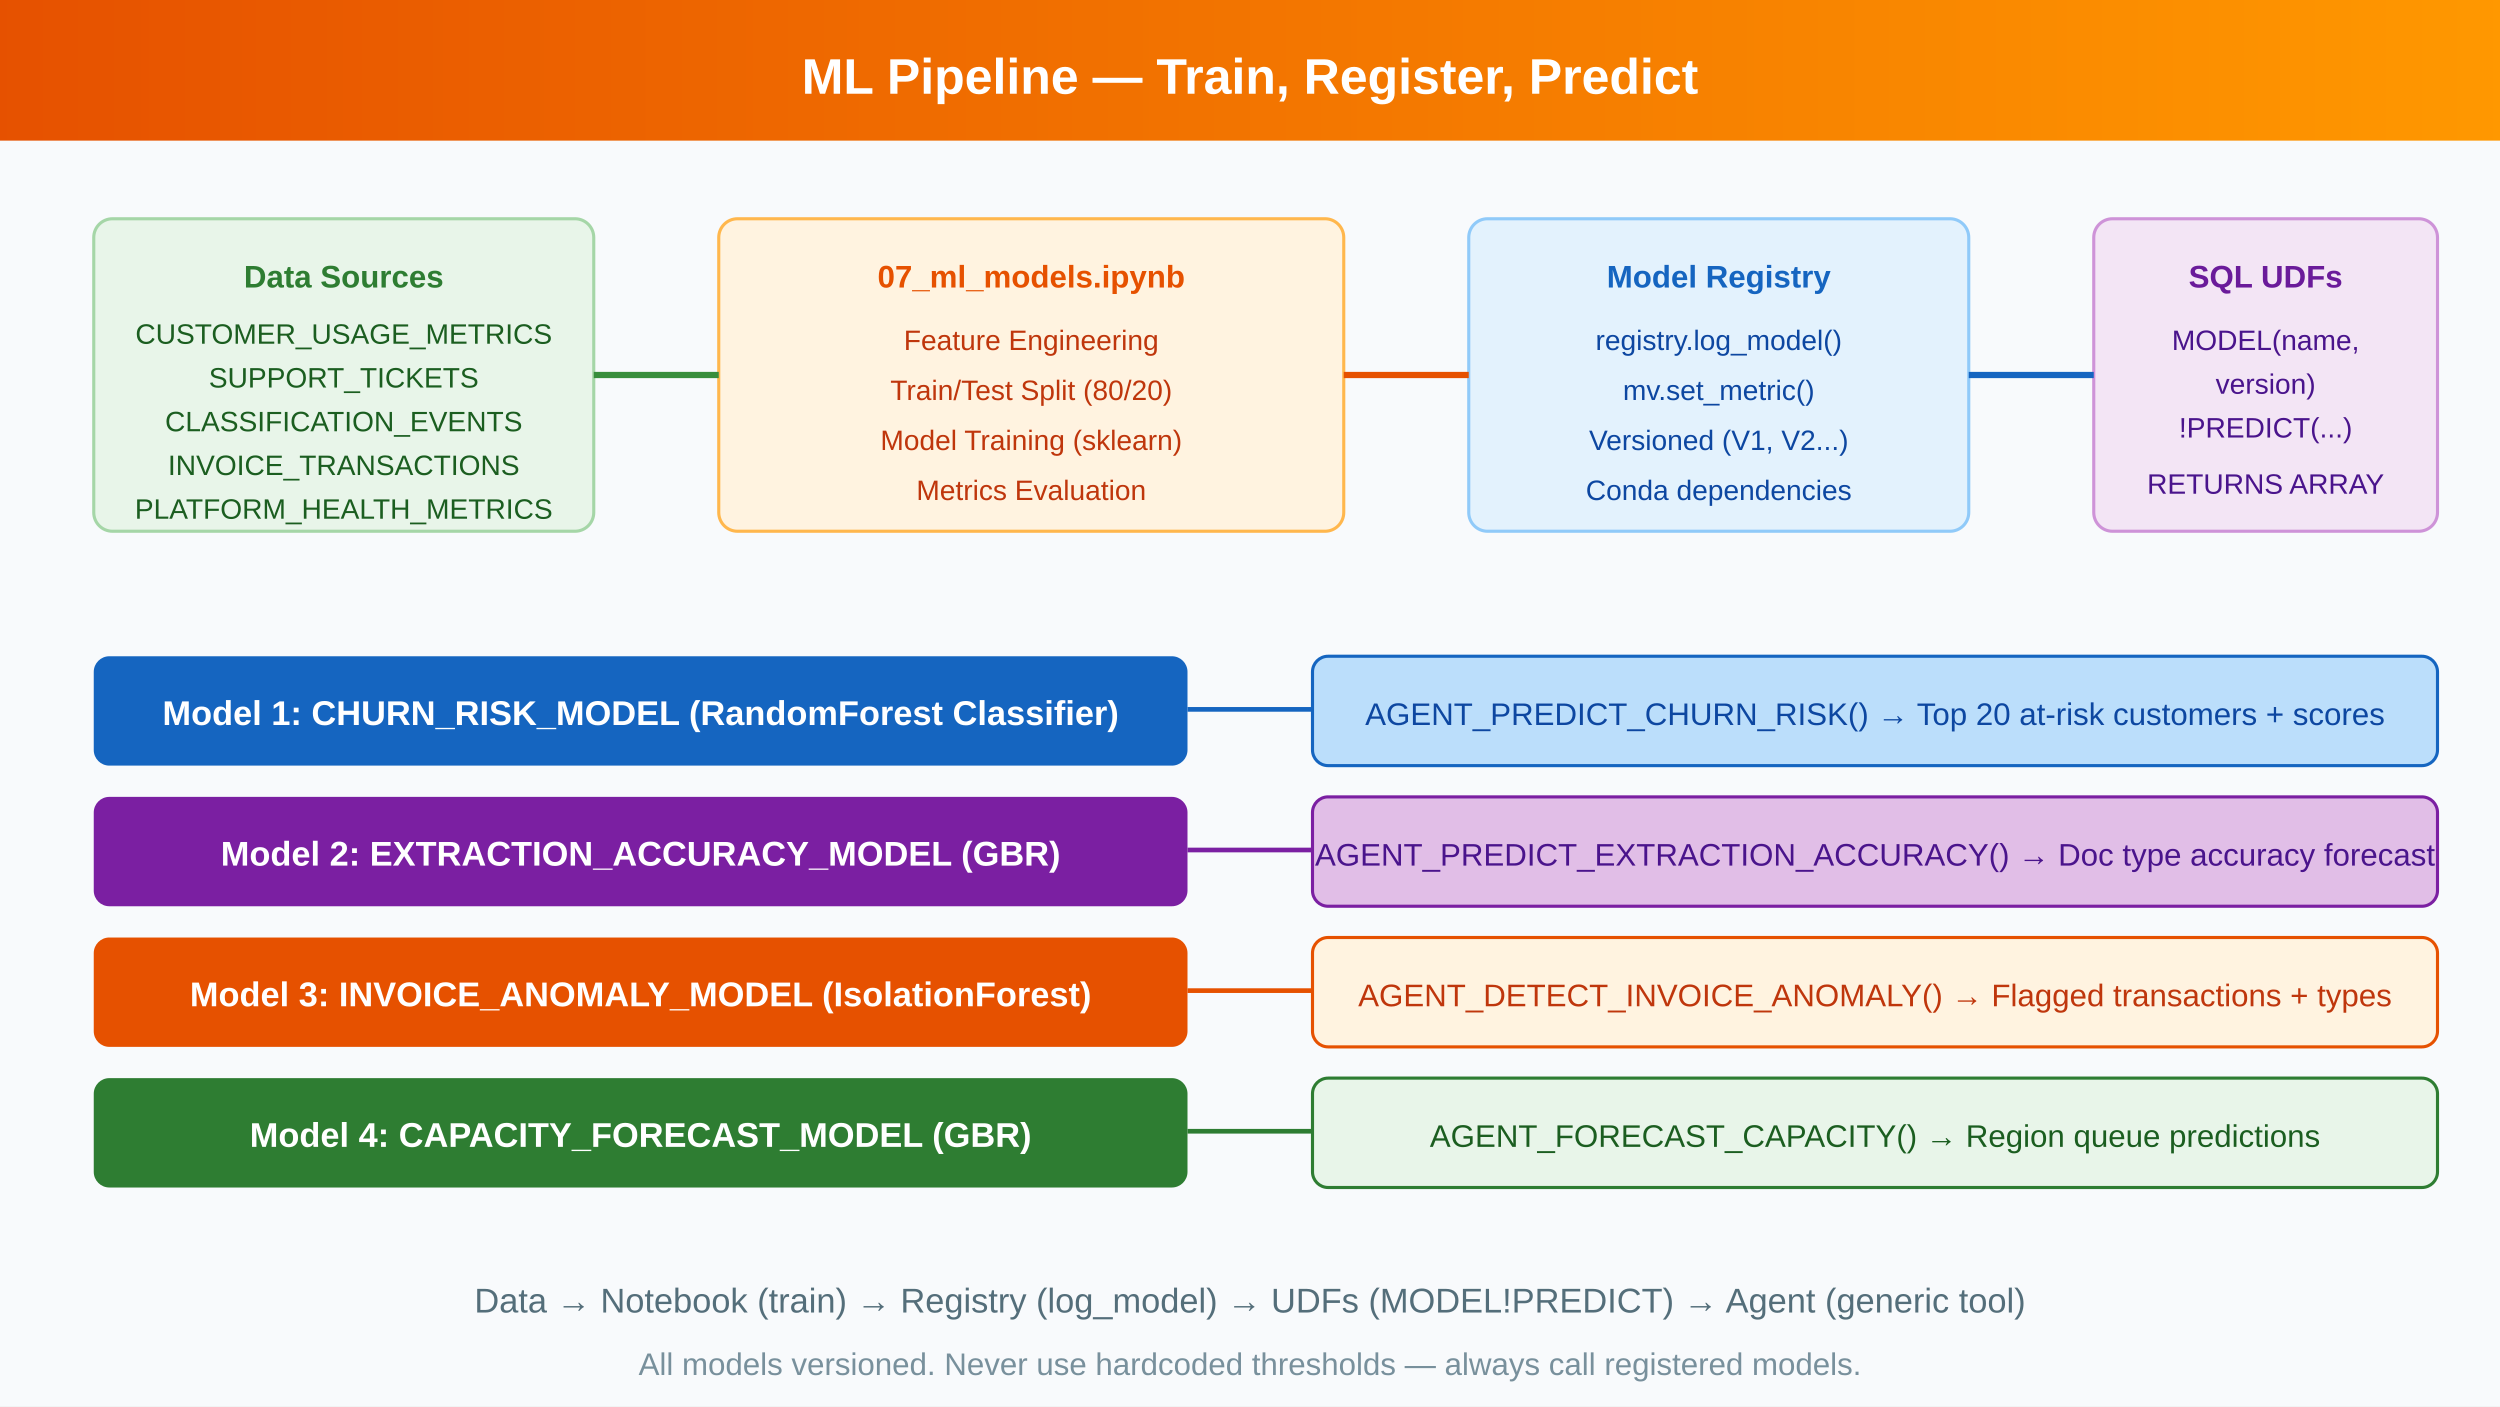
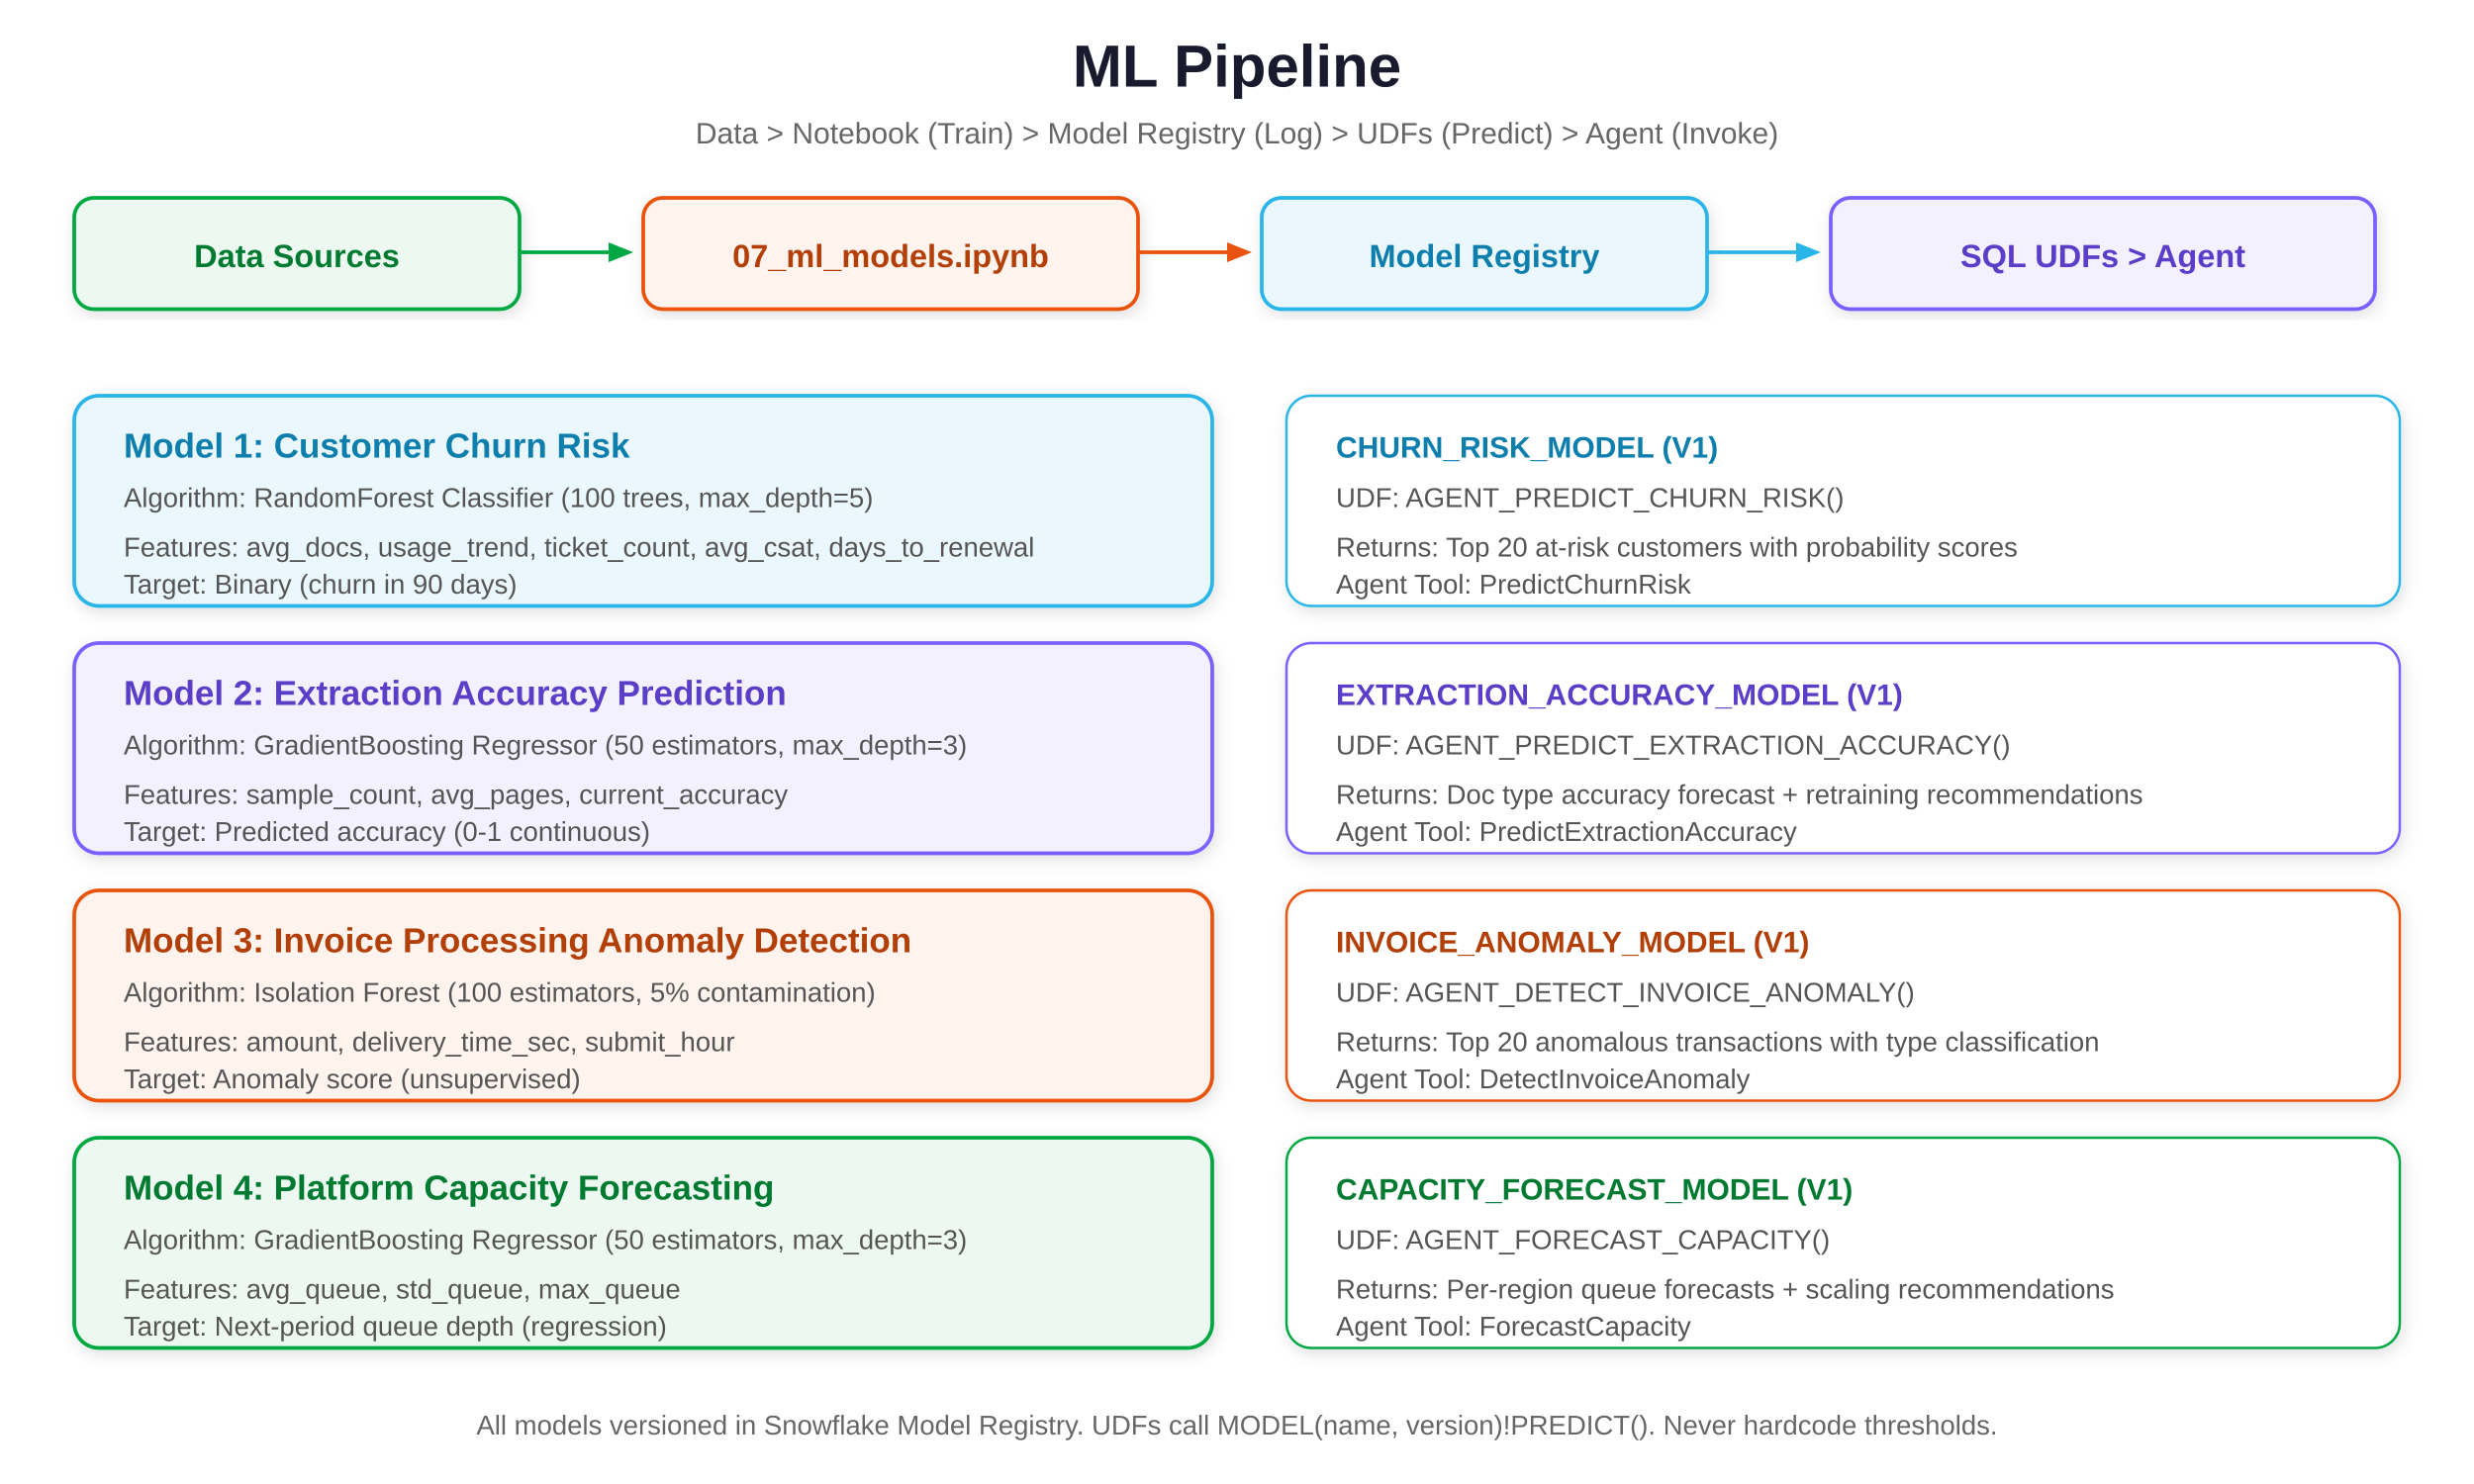
- <svg xmlns="http://www.w3.org/2000/svg" viewBox="0 0 800 450" font-family="Segoe UI, Arial, sans-serif">
+ <svg xmlns="http://www.w3.org/2000/svg" viewBox="0 0 1000 600" font-family="Segoe UI, Arial, sans-serif">
  <defs>
-     <linearGradient id="mlGrad" x1="0%" y1="0%" x2="100%" y2="0%">
-       <stop offset="0%" style="stop-color:#E65100" />
-       <stop offset="100%" style="stop-color:#FF9800" />
-     </linearGradient>
+     <filter id="sh">
+       <feDropShadow dx="1" dy="2" stdDeviation="3" flood-color="#000" flood-opacity="0.12" />
+     </filter>
+     <filter id="shLg">
+       <feDropShadow dx="2" dy="3" stdDeviation="5" flood-color="#000" flood-opacity="0.15" />
+     </filter>
  </defs>
-   <rect width="800" height="450" fill="#f8fafc" />
-   <rect x="0" y="0" width="800" height="45" fill="url(#mlGrad)" />
-   <text x="400" y="30" text-anchor="middle" fill="white" font-size="16" font-weight="bold">ML Pipeline — Train, Register, Predict</text>
-   <rect x="30" y="70" width="160" height="100" rx="6" fill="#E8F5E9" stroke="#A5D6A7" />
-   <text x="110" y="92" text-anchor="middle" fill="#2E7D32" font-size="10" font-weight="bold">Data Sources</text>
-   <text x="110" y="110" text-anchor="middle" fill="#1B5E20" font-size="9">CUSTOMER_USAGE_METRICS</text>
-   <text x="110" y="124" text-anchor="middle" fill="#1B5E20" font-size="9">SUPPORT_TICKETS</text>
-   <text x="110" y="138" text-anchor="middle" fill="#1B5E20" font-size="9">CLASSIFICATION_EVENTS</text>
-   <text x="110" y="152" text-anchor="middle" fill="#1B5E20" font-size="9">INVOICE_TRANSACTIONS</text>
-   <text x="110" y="166" text-anchor="middle" fill="#1B5E20" font-size="9">PLATFORM_HEALTH_METRICS</text>
-   <rect x="230" y="70" width="200" height="100" rx="6" fill="#FFF3E0" stroke="#FFB74D" />
-   <text x="330" y="92" text-anchor="middle" fill="#E65100" font-size="10" font-weight="bold">07_ml_models.ipynb</text>
-   <text x="330" y="112" text-anchor="middle" fill="#BF360C" font-size="9">Feature Engineering</text>
-   <text x="330" y="128" text-anchor="middle" fill="#BF360C" font-size="9">Train/Test Split (80/20)</text>
-   <text x="330" y="144" text-anchor="middle" fill="#BF360C" font-size="9">Model Training (sklearn)</text>
-   <text x="330" y="160" text-anchor="middle" fill="#BF360C" font-size="9">Metrics Evaluation</text>
-   <rect x="470" y="70" width="160" height="100" rx="6" fill="#E3F2FD" stroke="#90CAF9" />
-   <text x="550" y="92" text-anchor="middle" fill="#1565C0" font-size="10" font-weight="bold">Model Registry</text>
-   <text x="550" y="112" text-anchor="middle" fill="#0D47A1" font-size="9">registry.log_model()</text>
-   <text x="550" y="128" text-anchor="middle" fill="#0D47A1" font-size="9">mv.set_metric()</text>
-   <text x="550" y="144" text-anchor="middle" fill="#0D47A1" font-size="9">Versioned (V1, V2...)</text>
-   <text x="550" y="160" text-anchor="middle" fill="#0D47A1" font-size="9">Conda dependencies</text>
-   <rect x="670" y="70" width="110" height="100" rx="6" fill="#F3E5F5" stroke="#CE93D8" />
-   <text x="725" y="92" text-anchor="middle" fill="#6A1B9A" font-size="10" font-weight="bold">SQL UDFs</text>
-   <text x="725" y="112" text-anchor="middle" fill="#4A148C" font-size="9">MODEL(name,</text>
-   <text x="725" y="126" text-anchor="middle" fill="#4A148C" font-size="9">version)</text>
-   <text x="725" y="140" text-anchor="middle" fill="#4A148C" font-size="9">!PREDICT(...)</text>
-   <text x="725" y="158" text-anchor="middle" fill="#4A148C" font-size="9">RETURNS ARRAY</text>
-   <path d="M 190 120 L 230 120" stroke="#388E3C" stroke-width="2" fill="none" marker-end="url(#a)" />
-   <path d="M 430 120 L 470 120" stroke="#E65100" stroke-width="2" fill="none" />
-   <path d="M 630 120 L 670 120" stroke="#1565C0" stroke-width="2" fill="none" />
-   <rect x="30" y="210" width="350" height="35" rx="5" fill="#1565C0" />
-   <text x="205" y="232" text-anchor="middle" fill="white" font-size="11" font-weight="bold">Model 1: CHURN_RISK_MODEL (RandomForest Classifier)</text>
-   <rect x="30" y="255" width="350" height="35" rx="5" fill="#7B1FA2" />
-   <text x="205" y="277" text-anchor="middle" fill="white" font-size="11" font-weight="bold">Model 2: EXTRACTION_ACCURACY_MODEL (GBR)</text>
-   <rect x="30" y="300" width="350" height="35" rx="5" fill="#E65100" />
-   <text x="205" y="322" text-anchor="middle" fill="white" font-size="11" font-weight="bold">Model 3: INVOICE_ANOMALY_MODEL (IsolationForest)</text>
-   <rect x="30" y="345" width="350" height="35" rx="5" fill="#2E7D32" />
-   <text x="205" y="367" text-anchor="middle" fill="white" font-size="11" font-weight="bold">Model 4: CAPACITY_FORECAST_MODEL (GBR)</text>
-   <rect x="420" y="210" width="360" height="35" rx="5" fill="#BBDEFB" stroke="#1565C0" />
-   <text x="600" y="232" text-anchor="middle" fill="#0D47A1" font-size="10">AGENT_PREDICT_CHURN_RISK() → Top 20 at-risk customers + scores</text>
-   <rect x="420" y="255" width="360" height="35" rx="5" fill="#E1BEE7" stroke="#7B1FA2" />
-   <text x="600" y="277" text-anchor="middle" fill="#4A148C" font-size="10">AGENT_PREDICT_EXTRACTION_ACCURACY() → Doc type accuracy forecast</text>
-   <rect x="420" y="300" width="360" height="35" rx="5" fill="#FFF3E0" stroke="#E65100" />
-   <text x="600" y="322" text-anchor="middle" fill="#BF360C" font-size="10">AGENT_DETECT_INVOICE_ANOMALY() → Flagged transactions + types</text>
-   <rect x="420" y="345" width="360" height="35" rx="5" fill="#E8F5E9" stroke="#2E7D32" />
-   <text x="600" y="367" text-anchor="middle" fill="#1B5E20" font-size="10">AGENT_FORECAST_CAPACITY() → Region queue predictions</text>
-   <path d="M 380 227 L 420 227" stroke="#1565C0" stroke-width="1.5" fill="none" />
-   <path d="M 380 272 L 420 272" stroke="#7B1FA2" stroke-width="1.5" fill="none" />
-   <path d="M 380 317 L 420 317" stroke="#E65100" stroke-width="1.5" fill="none" />
-   <path d="M 380 362 L 420 362" stroke="#2E7D32" stroke-width="1.5" fill="none" />
-   <text x="400" y="420" text-anchor="middle" fill="#546E7A" font-size="11">Data → Notebook (train) → Registry (log_model) → UDFs (MODEL!PREDICT) → Agent (generic tool)</text>
-   <text x="400" y="440" text-anchor="middle" fill="#78909C" font-size="10">All models versioned. Never use hardcoded thresholds — always call registered models.</text>
+   <rect width="1000" height="600" fill="#ffffff" />
+   <text x="500" y="35" text-anchor="middle" fill="#1a1a2e" font-size="24" font-weight="bold">ML Pipeline</text>
+   <text x="500" y="58" text-anchor="middle" fill="#666" font-size="12">Data &gt; Notebook (Train) &gt; Model Registry (Log) &gt; UDFs (Predict) &gt; Agent (Invoke)</text>
+   <rect x="30" y="80" width="180" height="45" rx="8" fill="#edf9f0" stroke="#00a843" stroke-width="1.5" filter="url(#sh)" />
+   <text x="120" y="108" text-anchor="middle" fill="#007a31" font-size="13" font-weight="bold">Data Sources</text>
+   <line x1="210" y1="102" x2="248" y2="102" stroke="#00a843" stroke-width="1.5" />
+   <polygon points="246,98 256,102 246,106" fill="#00a843" />
+   <rect x="260" y="80" width="200" height="45" rx="8" fill="#fff3ed" stroke="#e8530e" stroke-width="1.5" filter="url(#sh)" />
+   <text x="360" y="108" text-anchor="middle" fill="#b33f08" font-size="13" font-weight="bold">07_ml_models.ipynb</text>
+   <line x1="460" y1="102" x2="498" y2="102" stroke="#e8530e" stroke-width="1.5" />
+   <polygon points="496,98 506,102 496,106" fill="#e8530e" />
+   <rect x="510" y="80" width="180" height="45" rx="8" fill="#eaf7fc" stroke="#29b5e8" stroke-width="1.5" filter="url(#sh)" />
+   <text x="600" y="108" text-anchor="middle" fill="#0e7fad" font-size="13" font-weight="bold">Model Registry</text>
+   <line x1="690" y1="102" x2="728" y2="102" stroke="#29b5e8" stroke-width="1.5" />
+   <polygon points="726,98 736,102 726,106" fill="#29b5e8" />
+   <rect x="740" y="80" width="220" height="45" rx="8" fill="#f3f0ff" stroke="#7b61ff" stroke-width="1.5" filter="url(#sh)" />
+   <text x="850" y="108" text-anchor="middle" fill="#5a3ec8" font-size="13" font-weight="bold">SQL UDFs &gt; Agent</text>
+   <rect x="30" y="160" width="460" height="85" rx="10" fill="#eaf7fc" stroke="#29b5e8" stroke-width="1.5" filter="url(#sh)" />
+   <text x="50" y="185" fill="#0e7fad" font-size="14" font-weight="bold">Model 1: Customer Churn Risk</text>
+   <text x="50" y="205" fill="#555" font-size="11">Algorithm: RandomForest Classifier (100 trees, max_depth=5)</text>
+   <text x="50" y="225" fill="#555" font-size="11">Features: avg_docs, usage_trend, ticket_count, avg_csat, days_to_renewal</text>
+   <text x="50" y="240" fill="#555" font-size="11">Target: Binary (churn in 90 days)</text>
+   <rect x="520" y="160" width="450" height="85" rx="10" fill="#fff" stroke="#29b5e8" stroke-width="1" filter="url(#sh)" />
+   <text x="540" y="185" fill="#0e7fad" font-size="12" font-weight="bold">CHURN_RISK_MODEL (V1)</text>
+   <text x="540" y="205" fill="#555" font-size="11">UDF: AGENT_PREDICT_CHURN_RISK()</text>
+   <text x="540" y="225" fill="#555" font-size="11">Returns: Top 20 at-risk customers with probability scores</text>
+   <text x="540" y="240" fill="#555" font-size="11">Agent Tool: PredictChurnRisk</text>
+   <rect x="30" y="260" width="460" height="85" rx="10" fill="#f3f0ff" stroke="#7b61ff" stroke-width="1.5" filter="url(#sh)" />
+   <text x="50" y="285" fill="#5a3ec8" font-size="14" font-weight="bold">Model 2: Extraction Accuracy Prediction</text>
+   <text x="50" y="305" fill="#555" font-size="11">Algorithm: GradientBoosting Regressor (50 estimators, max_depth=3)</text>
+   <text x="50" y="325" fill="#555" font-size="11">Features: sample_count, avg_pages, current_accuracy</text>
+   <text x="50" y="340" fill="#555" font-size="11">Target: Predicted accuracy (0-1 continuous)</text>
+   <rect x="520" y="260" width="450" height="85" rx="10" fill="#fff" stroke="#7b61ff" stroke-width="1" filter="url(#sh)" />
+   <text x="540" y="285" fill="#5a3ec8" font-size="12" font-weight="bold">EXTRACTION_ACCURACY_MODEL (V1)</text>
+   <text x="540" y="305" fill="#555" font-size="11">UDF: AGENT_PREDICT_EXTRACTION_ACCURACY()</text>
+   <text x="540" y="325" fill="#555" font-size="11">Returns: Doc type accuracy forecast + retraining recommendations</text>
+   <text x="540" y="340" fill="#555" font-size="11">Agent Tool: PredictExtractionAccuracy</text>
+   <rect x="30" y="360" width="460" height="85" rx="10" fill="#fff3ed" stroke="#e8530e" stroke-width="1.5" filter="url(#sh)" />
+   <text x="50" y="385" fill="#b33f08" font-size="14" font-weight="bold">Model 3: Invoice Processing Anomaly Detection</text>
+   <text x="50" y="405" fill="#555" font-size="11">Algorithm: Isolation Forest (100 estimators, 5% contamination)</text>
+   <text x="50" y="425" fill="#555" font-size="11">Features: amount, delivery_time_sec, submit_hour</text>
+   <text x="50" y="440" fill="#555" font-size="11">Target: Anomaly score (unsupervised)</text>
+   <rect x="520" y="360" width="450" height="85" rx="10" fill="#fff" stroke="#e8530e" stroke-width="1" filter="url(#sh)" />
+   <text x="540" y="385" fill="#b33f08" font-size="12" font-weight="bold">INVOICE_ANOMALY_MODEL (V1)</text>
+   <text x="540" y="405" fill="#555" font-size="11">UDF: AGENT_DETECT_INVOICE_ANOMALY()</text>
+   <text x="540" y="425" fill="#555" font-size="11">Returns: Top 20 anomalous transactions with type classification</text>
+   <text x="540" y="440" fill="#555" font-size="11">Agent Tool: DetectInvoiceAnomaly</text>
+   <rect x="30" y="460" width="460" height="85" rx="10" fill="#edf9f0" stroke="#00a843" stroke-width="1.5" filter="url(#sh)" />
+   <text x="50" y="485" fill="#007a31" font-size="14" font-weight="bold">Model 4: Platform Capacity Forecasting</text>
+   <text x="50" y="505" fill="#555" font-size="11">Algorithm: GradientBoosting Regressor (50 estimators, max_depth=3)</text>
+   <text x="50" y="525" fill="#555" font-size="11">Features: avg_queue, std_queue, max_queue</text>
+   <text x="50" y="540" fill="#555" font-size="11">Target: Next-period queue depth (regression)</text>
+   <rect x="520" y="460" width="450" height="85" rx="10" fill="#fff" stroke="#00a843" stroke-width="1" filter="url(#sh)" />
+   <text x="540" y="485" fill="#007a31" font-size="12" font-weight="bold">CAPACITY_FORECAST_MODEL (V1)</text>
+   <text x="540" y="505" fill="#555" font-size="11">UDF: AGENT_FORECAST_CAPACITY()</text>
+   <text x="540" y="525" fill="#555" font-size="11">Returns: Per-region queue forecasts + scaling recommendations</text>
+   <text x="540" y="540" fill="#555" font-size="11">Agent Tool: ForecastCapacity</text>
+   <text x="500" y="580" text-anchor="middle" fill="#666" font-size="11">All models versioned in Snowflake Model Registry. UDFs call MODEL(name, version)!PREDICT(). Never hardcode thresholds.</text>
</svg>
